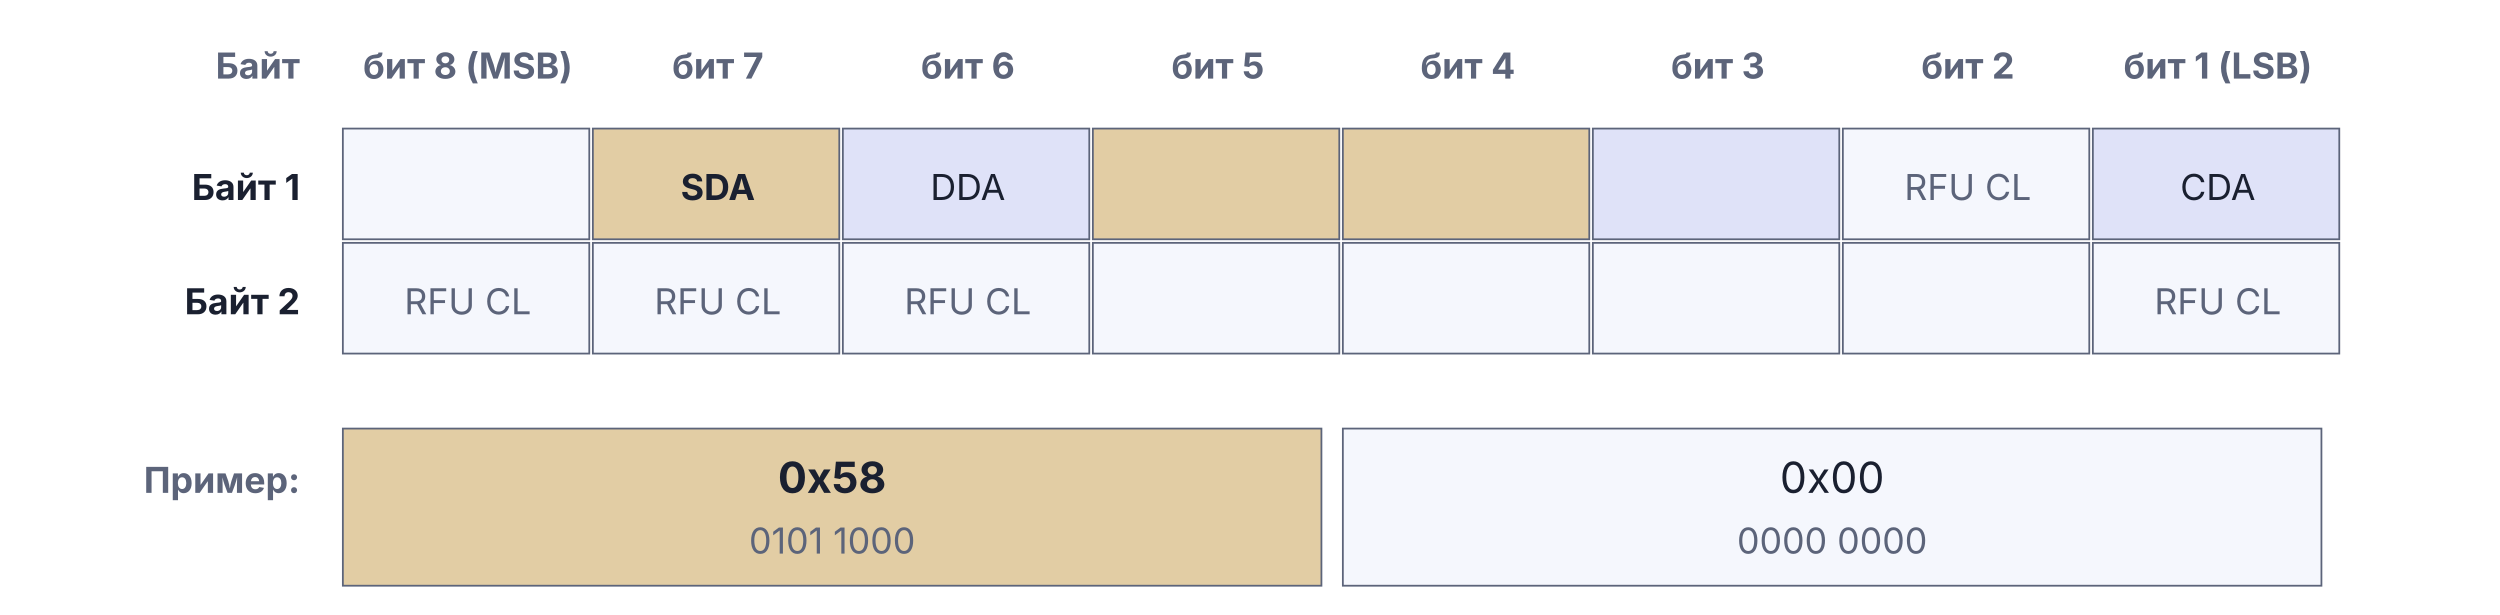
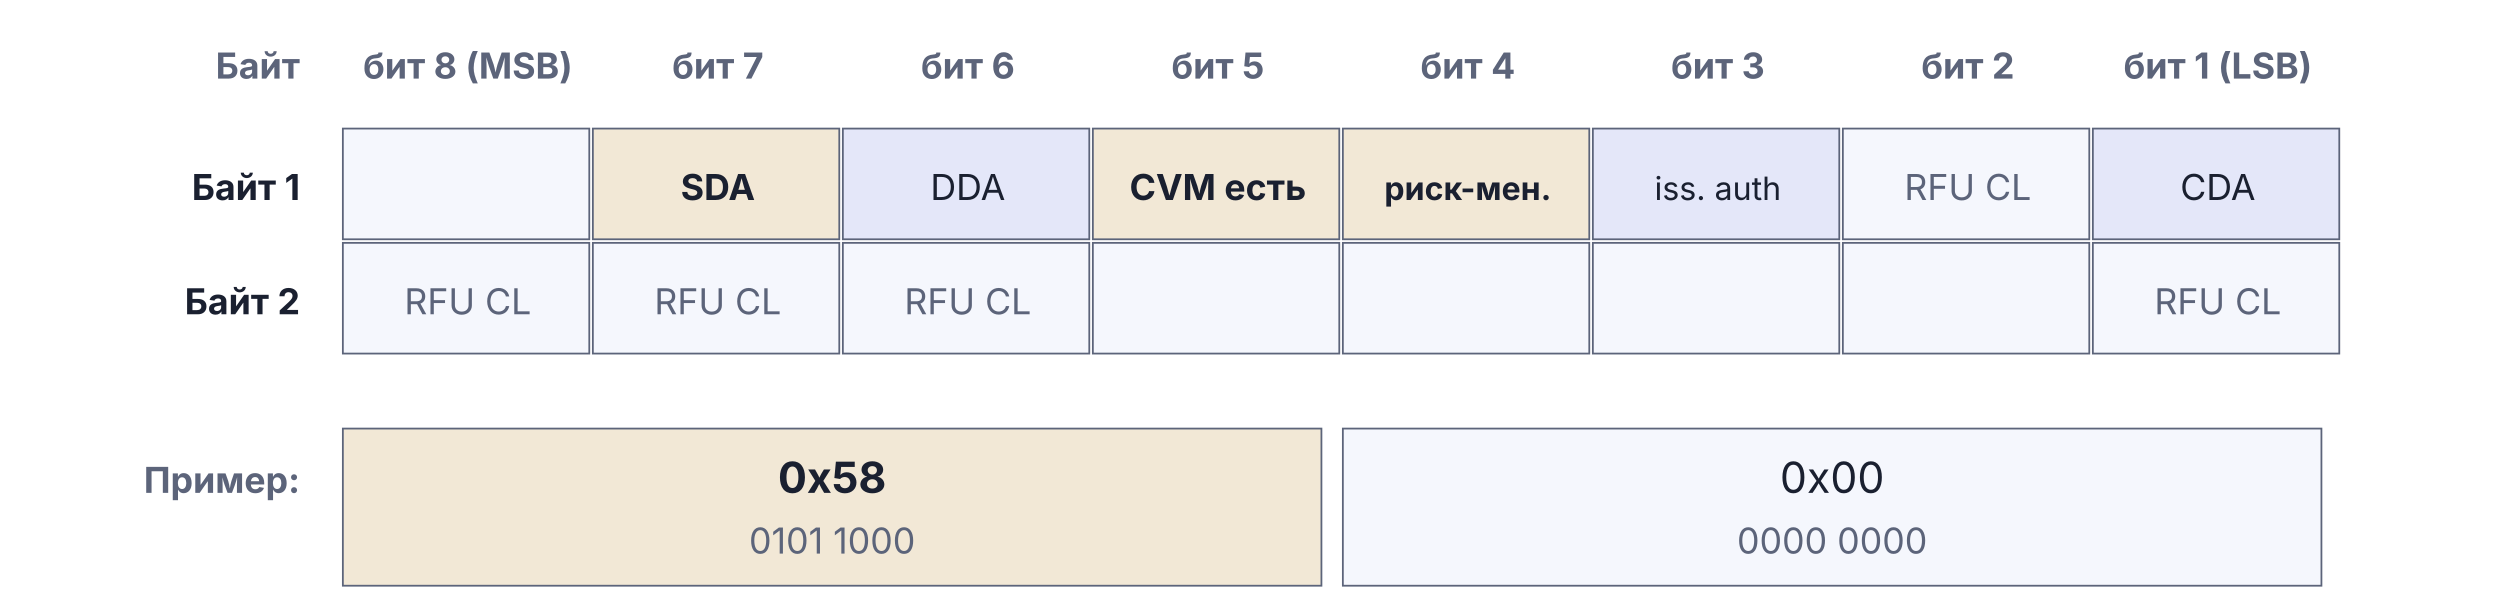
<svg xmlns="http://www.w3.org/2000/svg" viewBox="0 0 700 172" width="700" height="172">
  <text x="84" y="22" text-anchor="end" font-family="Inter, -apple-system, BlinkMacSystemFont, 'Helvetica Neue', Arial, sans-serif" font-size="10" font-weight="bold" fill="#5C647A">Байт</text>
  <text x="131.0" y="22" text-anchor="middle" font-family="Inter, -apple-system, BlinkMacSystemFont, 'Helvetica Neue', Arial, sans-serif" font-size="10" font-weight="bold" fill="#5C647A">бит 8 (MSB)</text>
  <text x="201.0" y="22" text-anchor="middle" font-family="Inter, -apple-system, BlinkMacSystemFont, 'Helvetica Neue', Arial, sans-serif" font-size="10" font-weight="bold" fill="#5C647A">бит 7</text>
  <text x="271.0" y="22" text-anchor="middle" font-family="Inter, -apple-system, BlinkMacSystemFont, 'Helvetica Neue', Arial, sans-serif" font-size="10" font-weight="bold" fill="#5C647A">бит 6</text>
  <text x="341.0" y="22" text-anchor="middle" font-family="Inter, -apple-system, BlinkMacSystemFont, 'Helvetica Neue', Arial, sans-serif" font-size="10" font-weight="bold" fill="#5C647A">бит 5</text>
  <text x="411.0" y="22" text-anchor="middle" font-family="Inter, -apple-system, BlinkMacSystemFont, 'Helvetica Neue', Arial, sans-serif" font-size="10" font-weight="bold" fill="#5C647A">бит 4</text>
  <text x="481.0" y="22" text-anchor="middle" font-family="Inter, -apple-system, BlinkMacSystemFont, 'Helvetica Neue', Arial, sans-serif" font-size="10" font-weight="bold" fill="#5C647A">бит 3</text>
  <text x="551.0" y="22" text-anchor="middle" font-family="Inter, -apple-system, BlinkMacSystemFont, 'Helvetica Neue', Arial, sans-serif" font-size="10" font-weight="bold" fill="#5C647A">бит 2</text>
  <text x="621.0" y="22" text-anchor="middle" font-family="Inter, -apple-system, BlinkMacSystemFont, 'Helvetica Neue', Arial, sans-serif" font-size="10" font-weight="bold" fill="#5C647A">бит 1 (LSB)</text>
  <text x="84" y="56" text-anchor="end" font-family="Inter, -apple-system, BlinkMacSystemFont, 'Helvetica Neue', Arial, sans-serif" font-size="10" font-weight="bold" fill="#1A2030">Байт 1</text>
  <rect x="96" y="36" width="69" height="31" fill="#F5F7FD" fill-opacity="1.0" stroke="#5C647A" stroke-width="0.5" />
-   <rect x="166" y="36" width="69" height="31" fill="#B8821C" fill-opacity="0.4" stroke="#5C647A" stroke-width="0.5" />
+   <rect x="166" y="36" width="69" height="31" fill="#B8821C" fill-opacity="0.18" stroke="#5C647A" stroke-width="0.5" />
  <text x="201.0" y="56" text-anchor="middle" font-family="Inter, -apple-system, BlinkMacSystemFont, 'Helvetica Neue', Arial, sans-serif" font-size="10" font-weight="bold" fill="#1A2030">SDA</text>
-   <rect x="236" y="36" width="69" height="31" fill="#4E63D9" fill-opacity="0.18" stroke="#5C647A" stroke-width="0.5" />
+   <rect x="236" y="36" width="69" height="31" fill="#4E63D9" fill-opacity="0.15" stroke="#5C647A" stroke-width="0.5" />
  <text x="271.0" y="56" text-anchor="middle" font-family="Inter, -apple-system, BlinkMacSystemFont, 'Helvetica Neue', Arial, sans-serif" font-size="10" font-weight="normal" fill="#1A2030">DDA</text>
-   <rect x="306" y="36" width="69" height="31" fill="#B8821C" fill-opacity="0.4" stroke="#5C647A" stroke-width="0.5" />
-   <rect x="376" y="36" width="69" height="31" fill="#B8821C" fill-opacity="0.4" stroke="#5C647A" stroke-width="0.5" />
-   <rect x="446" y="36" width="69" height="31" fill="#4E63D9" fill-opacity="0.18" stroke="#5C647A" stroke-width="0.5" />
+   <rect x="306" y="36" width="69" height="31" fill="#B8821C" fill-opacity="0.18" stroke="#5C647A" stroke-width="0.5" />
+   <text x="341.0" y="56" text-anchor="middle" font-family="Inter, -apple-system, BlinkMacSystemFont, 'Helvetica Neue', Arial, sans-serif" font-size="10" font-weight="bold" fill="#1A2030">CVM есть</text>
+   <rect x="376" y="36" width="69" height="31" fill="#B8821C" fill-opacity="0.18" stroke="#5C647A" stroke-width="0.5" />
+   <text x="411.0" y="56" text-anchor="middle" font-family="Inter, -apple-system, BlinkMacSystemFont, 'Helvetica Neue', Arial, sans-serif" font-size="9" font-weight="bold" fill="#1A2030">риск-мен.</text>
+   <rect x="446" y="36" width="69" height="31" fill="#4E63D9" fill-opacity="0.15" stroke="#5C647A" stroke-width="0.5" />
+   <text x="481.0" y="56" text-anchor="middle" font-family="Inter, -apple-system, BlinkMacSystemFont, 'Helvetica Neue', Arial, sans-serif" font-size="9" font-weight="normal" fill="#1A2030">iss. auth</text>
  <rect x="516" y="36" width="69" height="31" fill="#F5F7FD" fill-opacity="1.0" stroke="#5C647A" stroke-width="0.5" />
  <text x="551.0" y="56" text-anchor="middle" font-family="Inter, -apple-system, BlinkMacSystemFont, 'Helvetica Neue', Arial, sans-serif" font-size="10" font-weight="normal" fill="#5C647A">RFU CL</text>
-   <rect x="586" y="36" width="69" height="31" fill="#4E63D9" fill-opacity="0.18" stroke="#5C647A" stroke-width="0.5" />
+   <rect x="586" y="36" width="69" height="31" fill="#4E63D9" fill-opacity="0.15" stroke="#5C647A" stroke-width="0.5" />
  <text x="621.0" y="56" text-anchor="middle" font-family="Inter, -apple-system, BlinkMacSystemFont, 'Helvetica Neue', Arial, sans-serif" font-size="10" font-weight="normal" fill="#1A2030">CDA</text>
  <text x="84" y="88" text-anchor="end" font-family="Inter, -apple-system, BlinkMacSystemFont, 'Helvetica Neue', Arial, sans-serif" font-size="10" font-weight="bold" fill="#1A2030">Байт 2</text>
  <rect x="96" y="68" width="69" height="31" fill="#F5F7FD" fill-opacity="1.0" stroke="#5C647A" stroke-width="0.5" />
  <text x="131.0" y="88" text-anchor="middle" font-family="Inter, -apple-system, BlinkMacSystemFont, 'Helvetica Neue', Arial, sans-serif" font-size="10" font-weight="normal" fill="#5C647A">RFU CL</text>
  <rect x="166" y="68" width="69" height="31" fill="#F5F7FD" fill-opacity="1.0" stroke="#5C647A" stroke-width="0.5" />
  <text x="201.0" y="88" text-anchor="middle" font-family="Inter, -apple-system, BlinkMacSystemFont, 'Helvetica Neue', Arial, sans-serif" font-size="10" font-weight="normal" fill="#5C647A">RFU CL</text>
  <rect x="236" y="68" width="69" height="31" fill="#F5F7FD" fill-opacity="1.0" stroke="#5C647A" stroke-width="0.5" />
  <text x="271.0" y="88" text-anchor="middle" font-family="Inter, -apple-system, BlinkMacSystemFont, 'Helvetica Neue', Arial, sans-serif" font-size="10" font-weight="normal" fill="#5C647A">RFU CL</text>
  <rect x="306" y="68" width="69" height="31" fill="#F5F7FD" fill-opacity="1.0" stroke="#5C647A" stroke-width="0.5" />
  <rect x="376" y="68" width="69" height="31" fill="#F5F7FD" fill-opacity="1.0" stroke="#5C647A" stroke-width="0.5" />
  <rect x="446" y="68" width="69" height="31" fill="#F5F7FD" fill-opacity="1.0" stroke="#5C647A" stroke-width="0.5" />
  <rect x="516" y="68" width="69" height="31" fill="#F5F7FD" fill-opacity="1.0" stroke="#5C647A" stroke-width="0.5" />
  <rect x="586" y="68" width="69" height="31" fill="#F5F7FD" fill-opacity="1.0" stroke="#5C647A" stroke-width="0.5" />
  <text x="621.0" y="88" text-anchor="middle" font-family="Inter, -apple-system, BlinkMacSystemFont, 'Helvetica Neue', Arial, sans-serif" font-size="10" font-weight="normal" fill="#5C647A">RFU CL</text>
  <text x="84" y="138" text-anchor="end" font-family="Inter, -apple-system, BlinkMacSystemFont, 'Helvetica Neue', Arial, sans-serif" font-size="10" font-weight="bold" fill="#5C647A">Пример:</text>
-   <rect x="96.0" y="120" width="274.0" height="44" fill="#B8821C" fill-opacity="0.4" stroke="#5C647A" stroke-width="0.5" />
+   <rect x="96.0" y="120" width="274.0" height="44" fill="#B8821C" fill-opacity="0.18" stroke="#5C647A" stroke-width="0.5" />
  <text x="233.0" y="138" text-anchor="middle" font-family="Inter, -apple-system, BlinkMacSystemFont, 'Helvetica Neue', Arial, sans-serif" font-size="12" font-weight="bold" fill="#1A2030">0x58</text>
  <text x="233.0" y="155" text-anchor="middle" font-family="Inter, -apple-system, BlinkMacSystemFont, 'Helvetica Neue', Arial, sans-serif" font-size="10" font-weight="normal" fill="#5C647A">0101 1000</text>
  <rect x="376.0" y="120" width="274.0" height="44" fill="#F5F7FD" fill-opacity="1.0" stroke="#5C647A" stroke-width="0.5" />
  <text x="513.0" y="138" text-anchor="middle" font-family="Inter, -apple-system, BlinkMacSystemFont, 'Helvetica Neue', Arial, sans-serif" font-size="12" font-weight="normal" fill="#1A2030">0x00</text>
  <text x="513.0" y="155" text-anchor="middle" font-family="Inter, -apple-system, BlinkMacSystemFont, 'Helvetica Neue', Arial, sans-serif" font-size="10" font-weight="normal" fill="#5C647A">0000 0000</text>
</svg>
